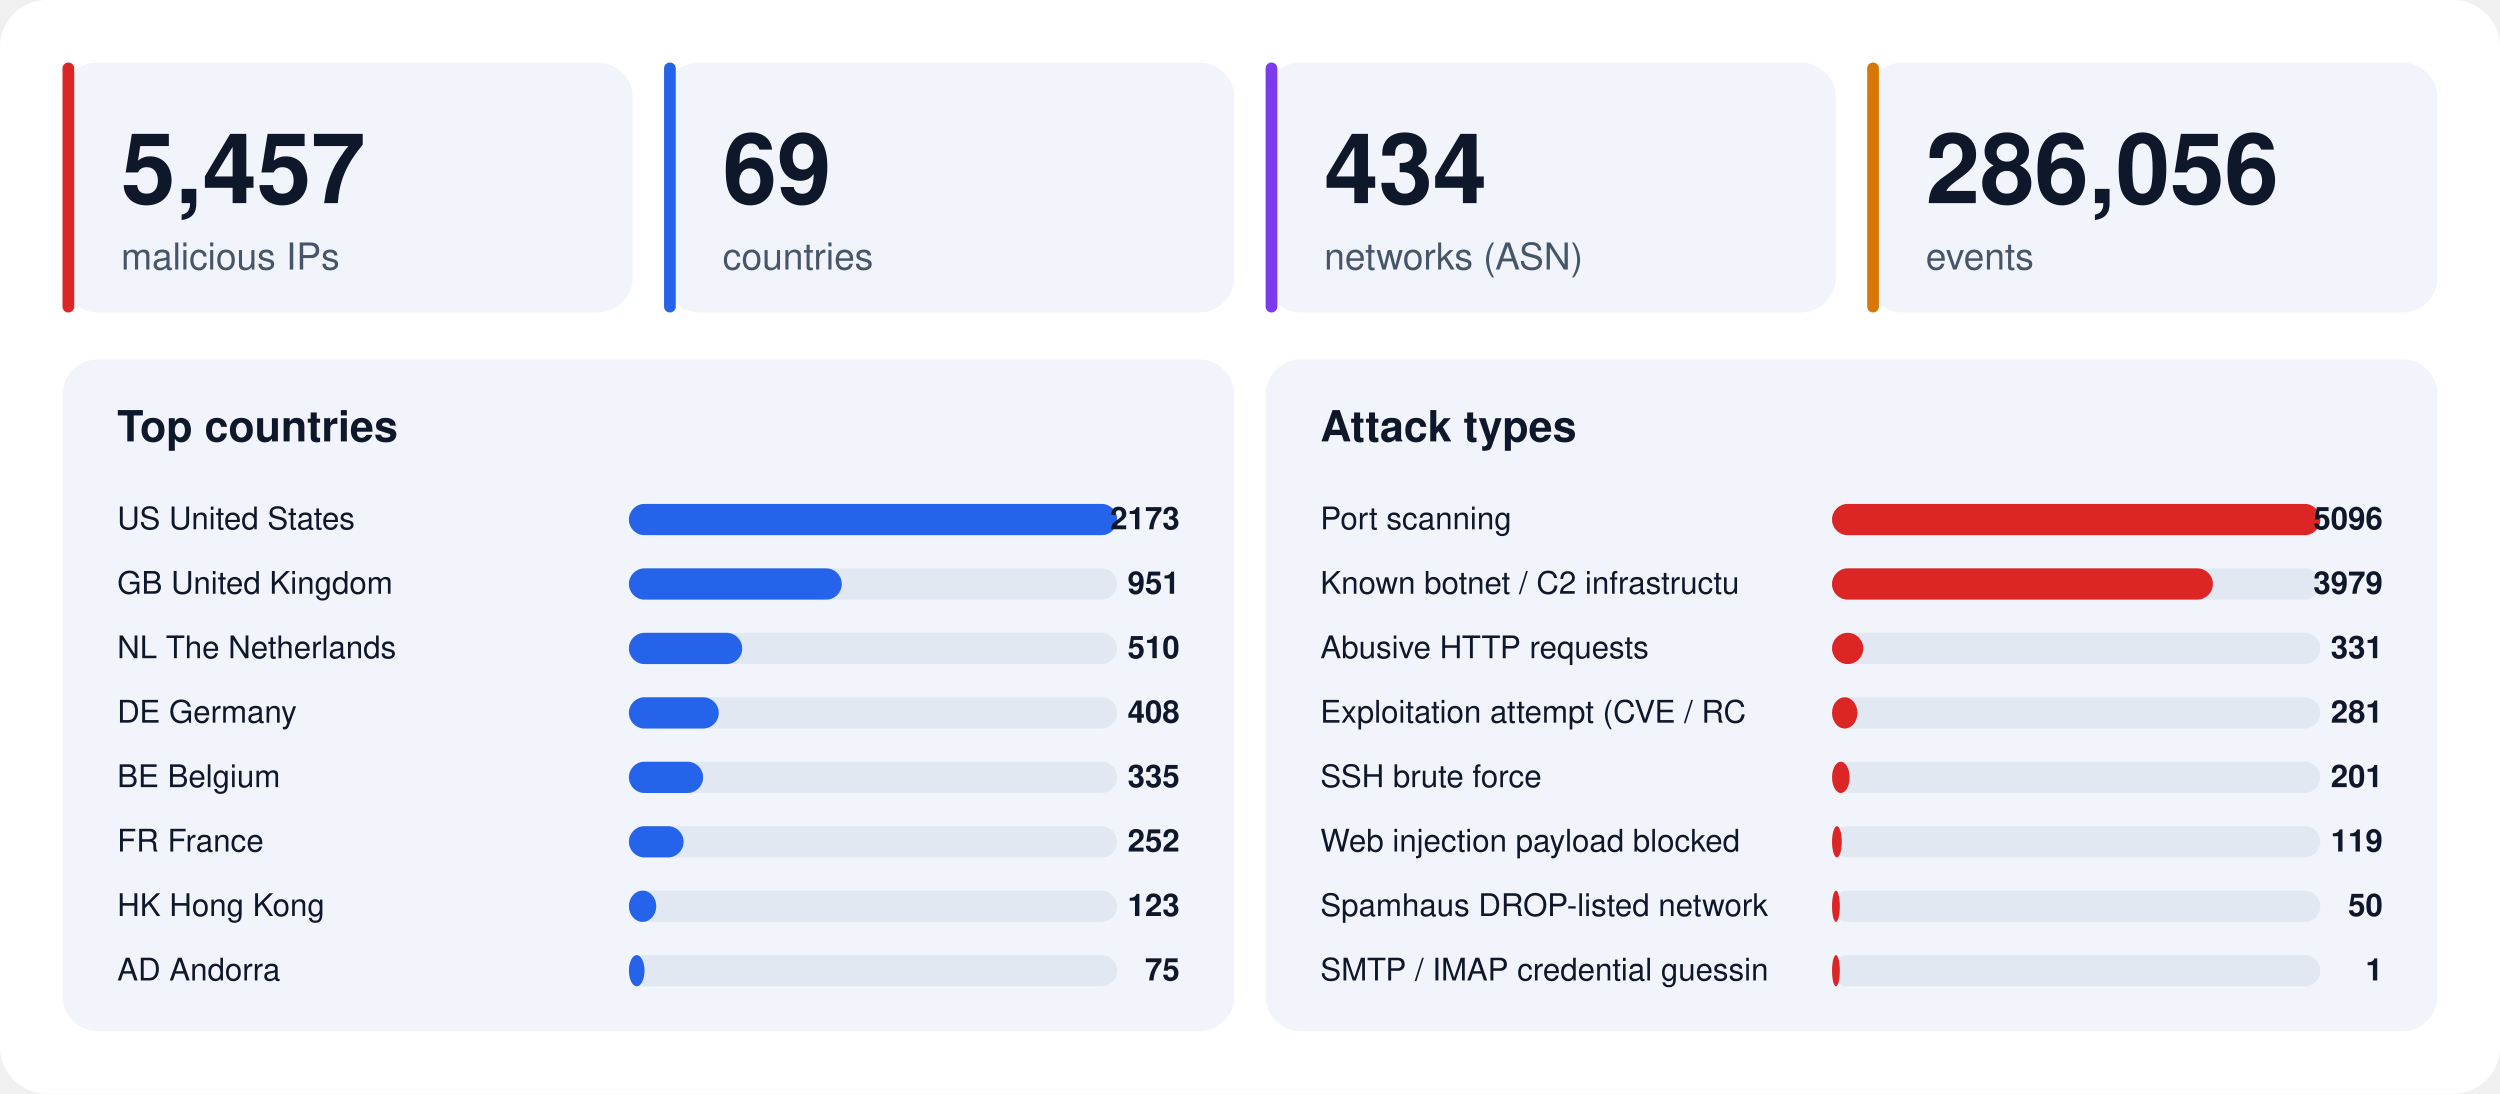
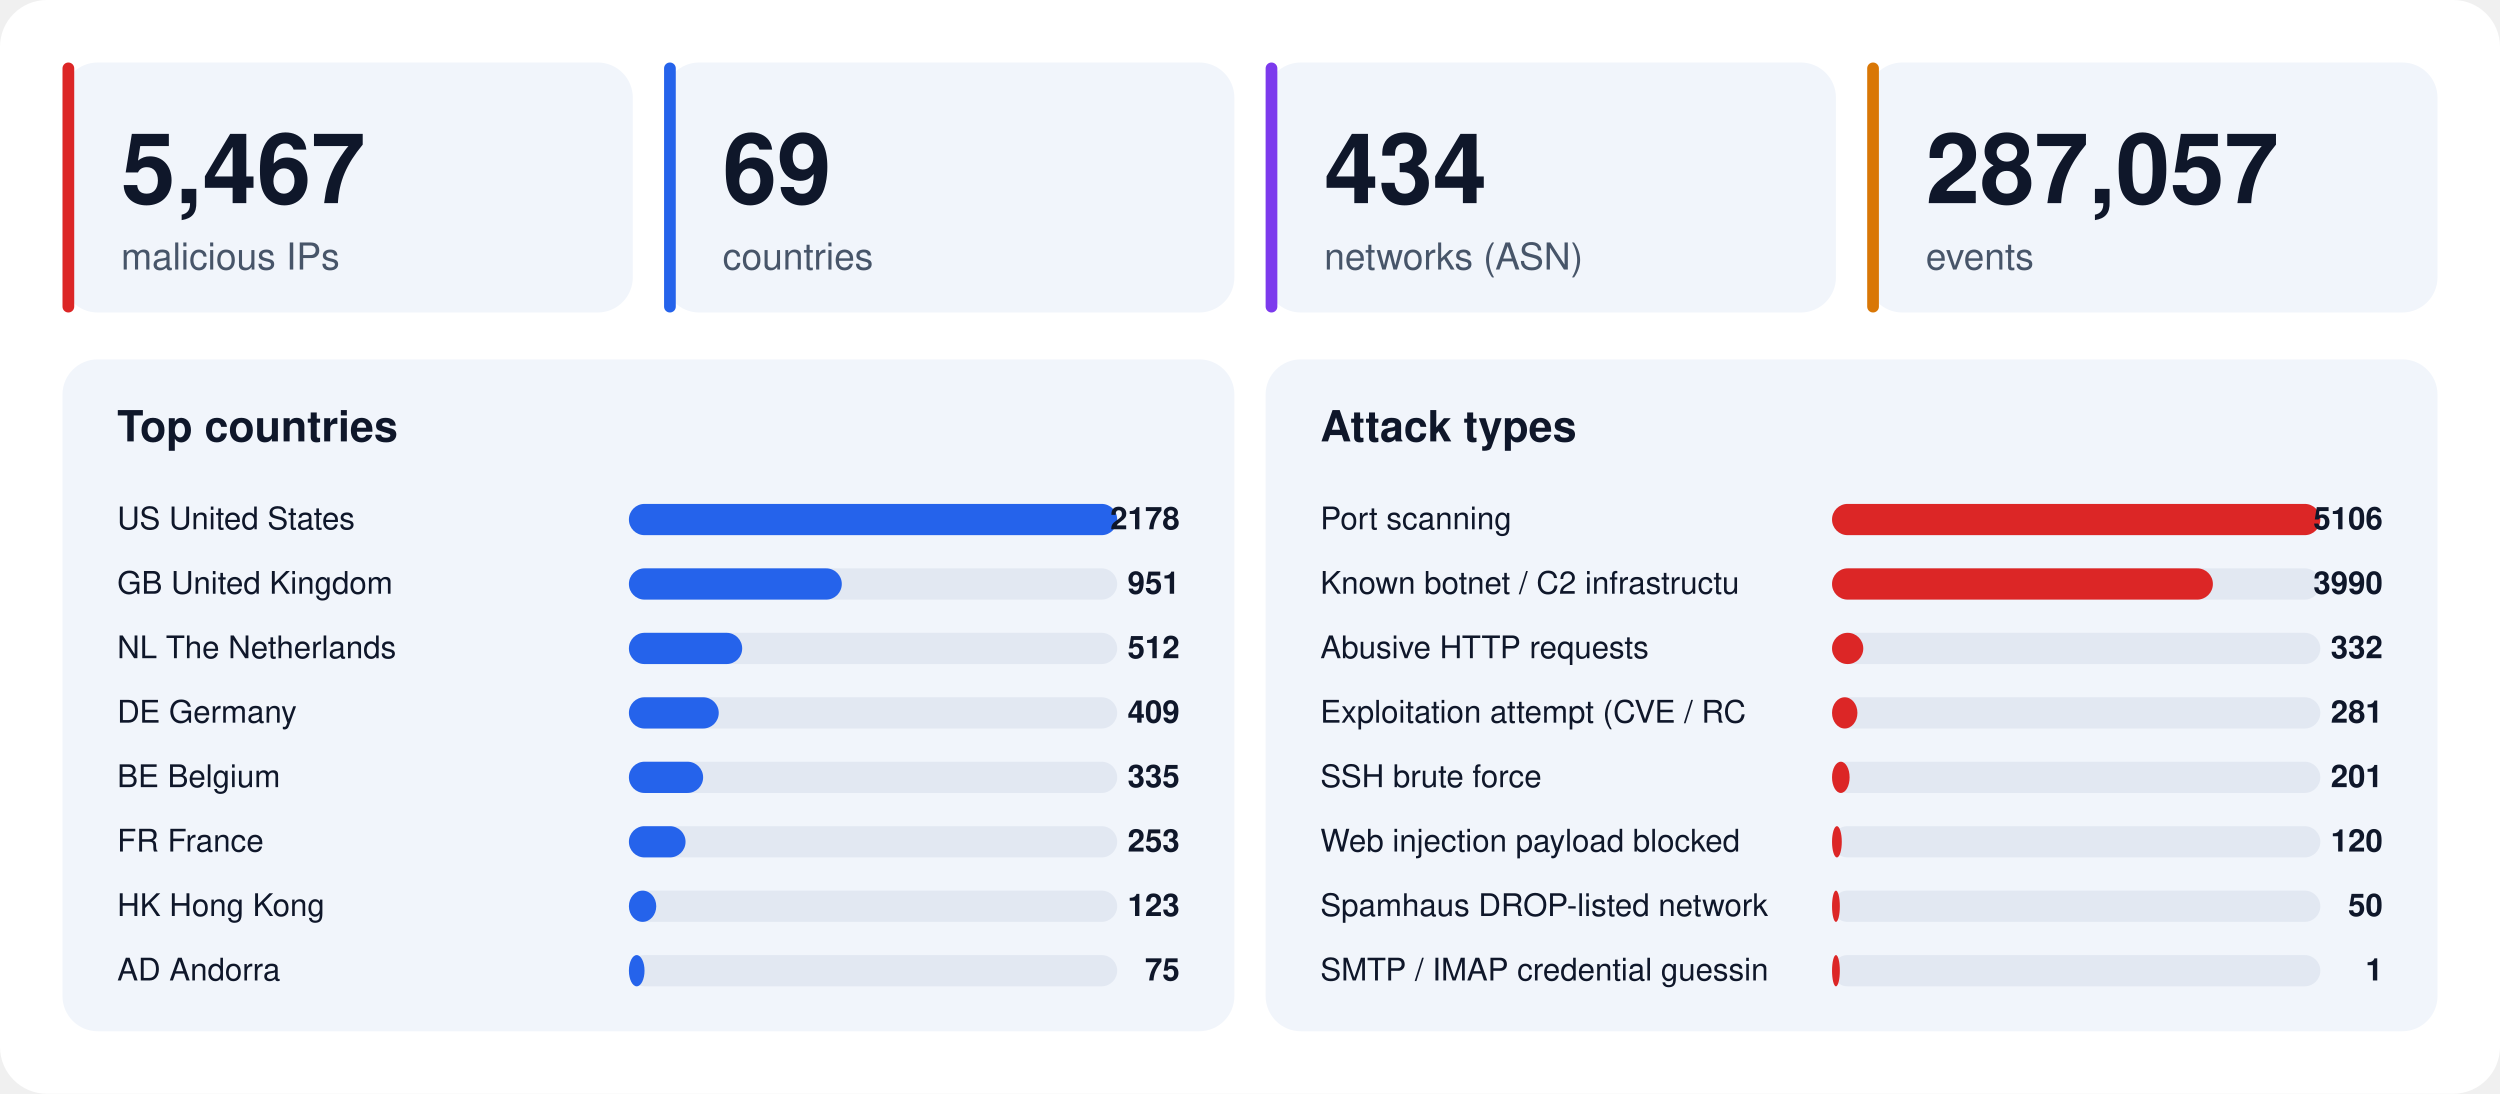
<svg xmlns="http://www.w3.org/2000/svg" width="1280" height="560" viewBox="0 0 1280 560" font-family="-apple-system,BlinkMacSystemFont,'Segoe UI',Helvetica,Arial,sans-serif">
  <rect width="1280" height="560" rx="24" fill="#ffffff" />
  <rect x="32" y="32" width="292" height="128" rx="18" fill="#f1f5fb" />
  <rect x="32" y="32" width="6" height="128" rx="3" fill="#dc2626" />
-   <text x="62" y="104" font-size="50" font-weight="800" fill="#0f172a">5,457</text>
+   <text x="62" y="104" font-size="50" font-weight="800" fill="#0f172a">5,467</text>
  <text x="62" y="138" font-size="19" fill="#475569">malicious IPs</text>
  <rect x="340" y="32" width="292" height="128" rx="18" fill="#f1f5fb" />
  <rect x="340" y="32" width="6" height="128" rx="3" fill="#2563eb" />
  <text x="370" y="104" font-size="50" font-weight="800" fill="#0f172a">69</text>
  <text x="370" y="138" font-size="19" fill="#475569">countries</text>
  <rect x="648" y="32" width="292" height="128" rx="18" fill="#f1f5fb" />
  <rect x="648" y="32" width="6" height="128" rx="3" fill="#7c3aed" />
  <text x="678" y="104" font-size="50" font-weight="800" fill="#0f172a">434</text>
  <text x="678" y="138" font-size="19" fill="#475569">networks (ASN)</text>
  <rect x="956" y="32" width="292" height="128" rx="18" fill="#f1f5fb" />
  <rect x="956" y="32" width="6" height="128" rx="3" fill="#d97706" />
-   <text x="986" y="104" font-size="50" font-weight="800" fill="#0f172a">286,056</text>
+   <text x="986" y="104" font-size="50" font-weight="800" fill="#0f172a">287,057</text>
  <text x="986" y="138" font-size="19" fill="#475569">events</text>
  <rect x="32" y="184" width="600" height="344" rx="18" fill="#f1f5fb" />
  <text x="60" y="226" font-size="22" font-weight="700" fill="#0f172a">Top countries</text>
  <text x="60" y="271" font-size="16" fill="#0f172a">US  United States</text>
  <rect x="322" y="258" width="250" height="16" rx="8" fill="#e2e8f2" />
  <rect x="322" y="258" width="250" height="16" rx="8" fill="#2563eb" />
-   <text x="604" y="271" font-size="16" font-weight="700" text-anchor="end" fill="#0f172a">2173</text>
+   <text x="604" y="271" font-size="16" font-weight="700" text-anchor="end" fill="#0f172a">2178</text>
  <text x="60" y="304" font-size="16" fill="#0f172a">GB  United Kingdom</text>
  <rect x="322" y="291" width="250" height="16" rx="8" fill="#e2e8f2" />
  <rect x="322" y="291" width="109" height="16" rx="8" fill="#2563eb" />
  <text x="604" y="304" font-size="16" font-weight="700" text-anchor="end" fill="#0f172a">951</text>
  <text x="60" y="337" font-size="16" fill="#0f172a">NL  The Netherlands</text>
  <rect x="322" y="324" width="250" height="16" rx="8" fill="#e2e8f2" />
  <rect x="322" y="324" width="58" height="16" rx="8" fill="#2563eb" />
-   <text x="604" y="337" font-size="16" font-weight="700" text-anchor="end" fill="#0f172a">510</text>
+   <text x="604" y="337" font-size="16" font-weight="700" text-anchor="end" fill="#0f172a">512</text>
  <text x="60" y="370" font-size="16" fill="#0f172a">DE  Germany</text>
  <rect x="322" y="357" width="250" height="16" rx="8" fill="#e2e8f2" />
  <rect x="322" y="357" width="46" height="16" rx="8" fill="#2563eb" />
-   <text x="604" y="370" font-size="16" font-weight="700" text-anchor="end" fill="#0f172a">408</text>
+   <text x="604" y="370" font-size="16" font-weight="700" text-anchor="end" fill="#0f172a">409</text>
  <text x="60" y="403" font-size="16" fill="#0f172a">BE  Belgium</text>
  <rect x="322" y="390" width="250" height="16" rx="8" fill="#e2e8f2" />
  <rect x="322" y="390" width="38" height="16" rx="8" fill="#2563eb" />
  <text x="604" y="403" font-size="16" font-weight="700" text-anchor="end" fill="#0f172a">335</text>
  <text x="60" y="436" font-size="16" fill="#0f172a">FR  France</text>
  <rect x="322" y="423" width="250" height="16" rx="8" fill="#e2e8f2" />
-   <rect x="322" y="423" width="28" height="16" rx="8" fill="#2563eb" />
-   <text x="604" y="436" font-size="16" font-weight="700" text-anchor="end" fill="#0f172a">252</text>
+   <rect x="322" y="423" width="29" height="16" rx="8" fill="#2563eb" />
+   <text x="604" y="436" font-size="16" font-weight="700" text-anchor="end" fill="#0f172a">253</text>
  <text x="60" y="469" font-size="16" fill="#0f172a">HK  Hong Kong</text>
  <rect x="322" y="456" width="250" height="16" rx="8" fill="#e2e8f2" />
  <rect x="322" y="456" width="14" height="16" rx="8" fill="#2563eb" />
  <text x="604" y="469" font-size="16" font-weight="700" text-anchor="end" fill="#0f172a">123</text>
  <text x="60" y="502" font-size="16" fill="#0f172a">AD  Andorra</text>
  <rect x="322" y="489" width="250" height="16" rx="8" fill="#e2e8f2" />
  <rect x="322" y="489" width="8" height="16" rx="8" fill="#2563eb" />
  <text x="604" y="502" font-size="16" font-weight="700" text-anchor="end" fill="#0f172a">75</text>
  <rect x="648" y="184" width="600" height="344" rx="18" fill="#f1f5fb" />
  <text x="676" y="226" font-size="22" font-weight="700" fill="#0f172a">Attack types</text>
  <text x="676" y="271" font-size="16" fill="#0f172a">Port scanning</text>
  <rect x="938" y="258" width="250" height="16" rx="8" fill="#e2e8f2" />
  <rect x="938" y="258" width="250" height="16" rx="8" fill="#dc2626" />
-   <text x="1220" y="271" font-size="16" font-weight="700" text-anchor="end" fill="#0f172a">5096</text>
+   <text x="1220" y="271" font-size="16" font-weight="700" text-anchor="end" fill="#0f172a">5106</text>
  <text x="676" y="304" font-size="16" fill="#0f172a">Known botnet / C2 infrastructu</text>
  <rect x="938" y="291" width="250" height="16" rx="8" fill="#e2e8f2" />
  <rect x="938" y="291" width="195" height="16" rx="8" fill="#dc2626" />
-   <text x="1220" y="304" font-size="16" font-weight="700" text-anchor="end" fill="#0f172a">3979</text>
+   <text x="1220" y="304" font-size="16" font-weight="700" text-anchor="end" fill="#0f172a">3990</text>
  <text x="676" y="337" font-size="16" fill="#0f172a">Abusive HTTP requests</text>
  <rect x="938" y="324" width="250" height="16" rx="8" fill="#e2e8f2" />
  <rect x="938" y="324" width="16" height="16" rx="8" fill="#dc2626" />
-   <text x="1220" y="337" font-size="16" font-weight="700" text-anchor="end" fill="#0f172a">331</text>
+   <text x="1220" y="337" font-size="16" font-weight="700" text-anchor="end" fill="#0f172a">332</text>
  <text x="676" y="370" font-size="16" fill="#0f172a">Exploitation attempt (CVE / RC</text>
  <rect x="938" y="357" width="250" height="16" rx="8" fill="#e2e8f2" />
  <rect x="938" y="357" width="13" height="16" rx="8" fill="#dc2626" />
  <text x="1220" y="370" font-size="16" font-weight="700" text-anchor="end" fill="#0f172a">281</text>
  <text x="676" y="403" font-size="16" fill="#0f172a">SSH brute force</text>
  <rect x="938" y="390" width="250" height="16" rx="8" fill="#e2e8f2" />
  <rect x="938" y="390" width="9" height="16" rx="8" fill="#dc2626" />
  <text x="1220" y="403" font-size="16" font-weight="700" text-anchor="end" fill="#0f172a">201</text>
  <text x="676" y="436" font-size="16" fill="#0f172a">Web injection payload blocked </text>
  <rect x="938" y="423" width="250" height="16" rx="8" fill="#e2e8f2" />
  <rect x="938" y="423" width="5" height="16" rx="8" fill="#dc2626" />
-   <text x="1220" y="436" font-size="16" font-weight="700" text-anchor="end" fill="#0f172a">119</text>
+   <text x="1220" y="436" font-size="16" font-weight="700" text-anchor="end" fill="#0f172a">120</text>
  <text x="676" y="469" font-size="16" fill="#0f172a">Spamhaus DROP-listed network</text>
  <rect x="938" y="456" width="250" height="16" rx="8" fill="#e2e8f2" />
  <rect x="938" y="456" width="4" height="16" rx="8" fill="#dc2626" />
  <text x="1220" y="469" font-size="16" font-weight="700" text-anchor="end" fill="#0f172a">50</text>
  <text x="676" y="502" font-size="16" fill="#0f172a">SMTP / IMAP credential guessin</text>
  <rect x="938" y="489" width="250" height="16" rx="8" fill="#e2e8f2" />
  <rect x="938" y="489" width="4" height="16" rx="8" fill="#dc2626" />
  <text x="1220" y="502" font-size="16" font-weight="700" text-anchor="end" fill="#0f172a">1</text>
</svg>
